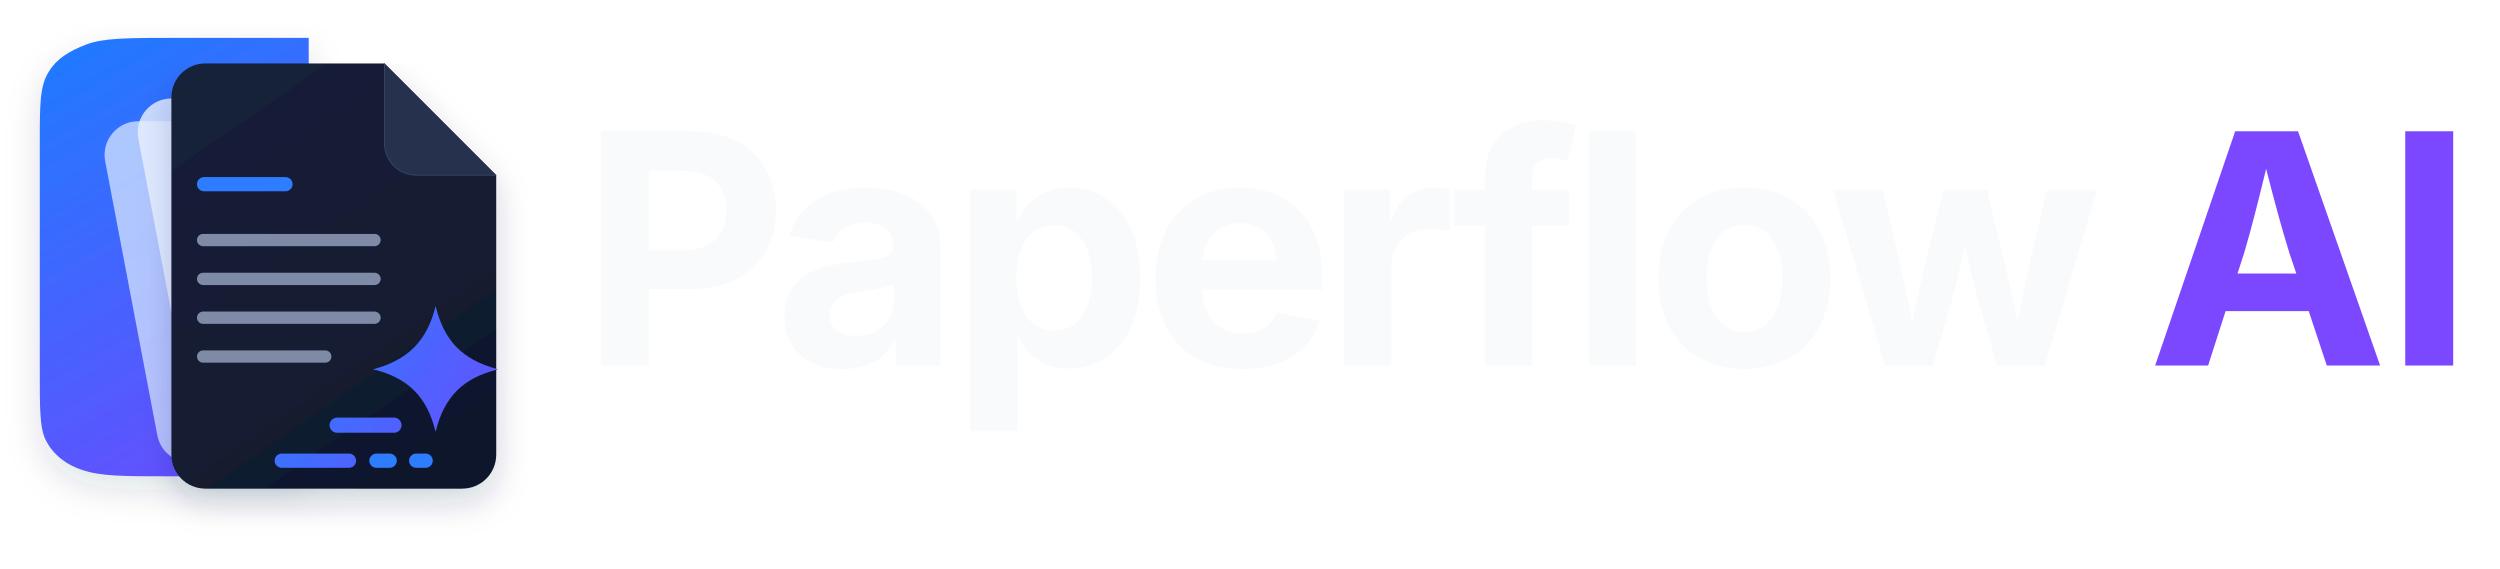
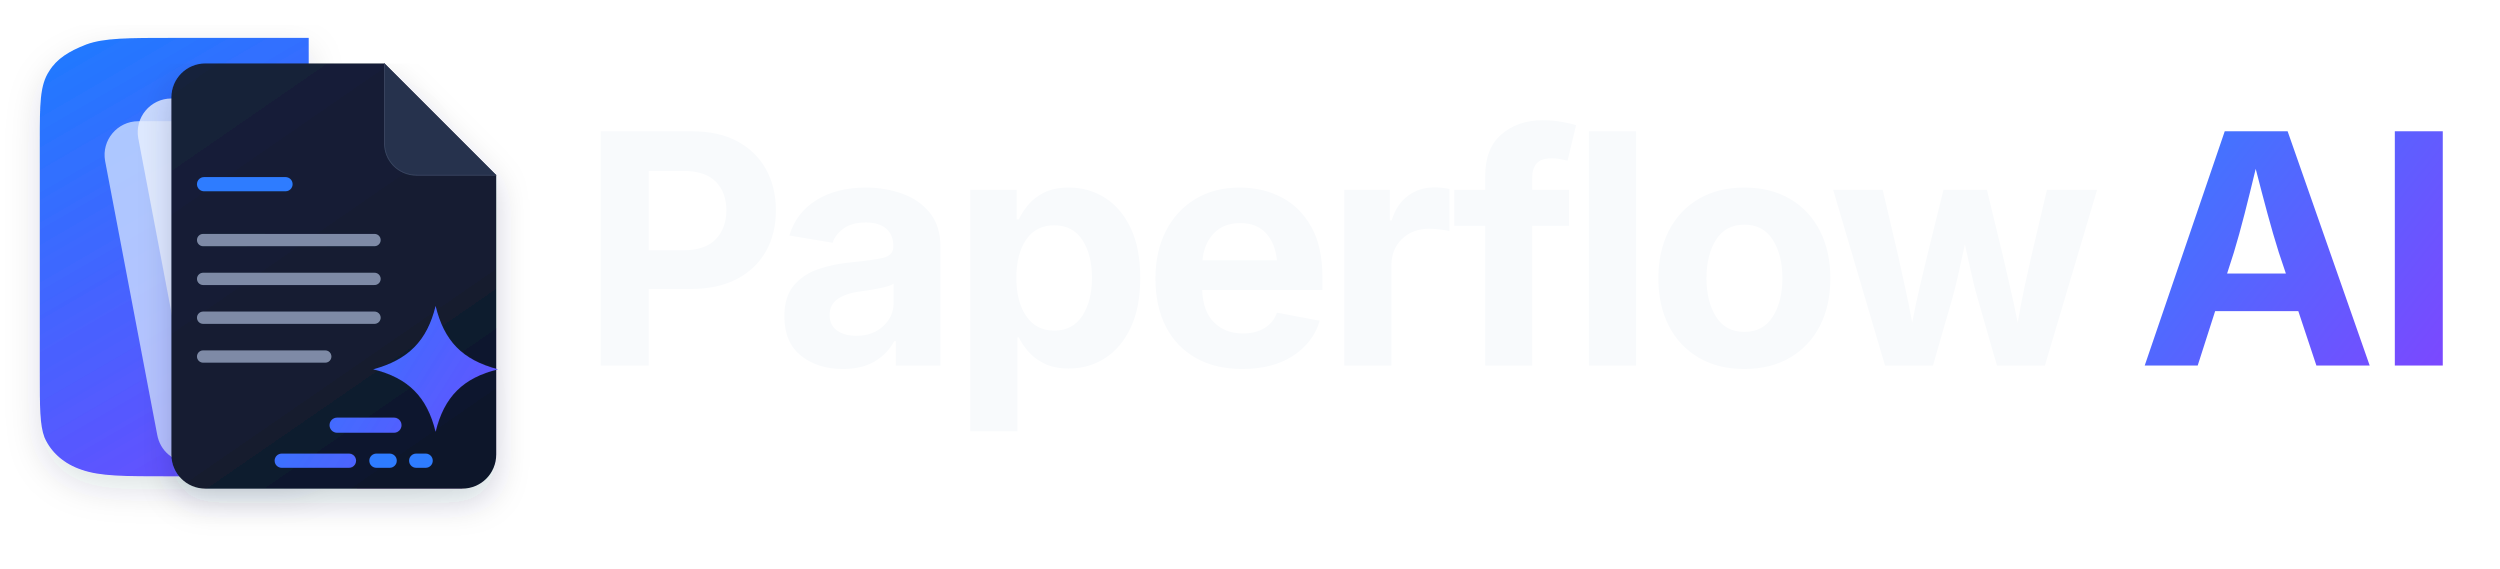
<svg xmlns="http://www.w3.org/2000/svg" width="2640" height="600" viewBox="118 178 2640 600" fill="none">
  <defs>
    <linearGradient id="folderGradient" x1="162" y1="218" x2="444" y2="704" gradientUnits="userSpaceOnUse">
      <stop offset="0" stop-color="#1E7BFF" />
      <stop offset="1" stop-color="#7049FF" />
    </linearGradient>
-     <linearGradient id="aiGradient" x1="1470" y1="390" x2="1608" y2="509" gradientUnits="userSpaceOnUse">
+     <linearGradient id="aiGradient" x1="2383" y1="317" x2="2698" y2="564" gradientUnits="userSpaceOnUse">
      <stop offset="0" stop-color="#397BFF" />
      <stop offset="1" stop-color="#7B48FF" />
    </linearGradient>
    <linearGradient id="bluePurple" x1="425" y1="522" x2="670" y2="676" gradientUnits="userSpaceOnUse">
      <stop offset="0" stop-color="#2E7BFF" />
      <stop offset="1" stop-color="#7049FF" />
    </linearGradient>
    <linearGradient id="paperFill" x1="296" y1="260" x2="610" y2="715" gradientUnits="userSpaceOnUse">
      <stop offset="0" stop-color="#17213A" />
      <stop offset="1" stop-color="#0F172A" />
    </linearGradient>
    <filter id="softShadow" x="120" y="190" width="570" height="570" filterUnits="userSpaceOnUse" color-interpolation-filters="sRGB">
      <feDropShadow dx="0" dy="14" stdDeviation="18" flood-color="#10284D" flood-opacity="0.13" />
    </filter>
    <filter id="paperShadow" x="250" y="230" width="460" height="520" filterUnits="userSpaceOnUse" color-interpolation-filters="sRGB">
      <feDropShadow dx="0" dy="15" stdDeviation="17" flood-color="#10284D" flood-opacity="0.18" />
    </filter>
  </defs>
  <g id="PaperflowAI-logo" filter="url(#softShadow)">
    <path d="M160 328C160 288 160 268 170 253C178 240 191 232 209 225C228 218 253 218 302 218H444V681H298C248 681 224 681 204 674C186 668 172 656 165 640C160 627 160 608 160 570V328Z" fill="url(#folderGradient)" />
    <path d="M229 348C225 326 242 306 264 306H496C513 306 527 318 530 335L585 624C589 646 572 666 550 666H318C301 666 287 654 284 637L229 348Z" fill="#CFE0FF" opacity="0.78" />
    <path d="M264 324C260 302 277 282 299 282H531C548 282 562 294 565 311L620 600C624 622 607 642 585 642H353C336 642 322 630 319 613L264 324Z" fill="#E9F0FF" opacity="0.82" />
  </g>
  <g id="PaperflowAI-document" filter="url(#paperShadow)">
    <path d="M299 281C299 261 315 245 335 245H524L642 363V658C642 678 626 694 606 694H335C315 694 299 678 299 658V281Z" fill="url(#paperFill)" />
    <path d="M524 245V329C524 348 539 363 558 363H642L524 245Z" fill="#25314D" />
    <path d="M524 245V329C524 348 539 363 558 363H642" stroke="#39445F" stroke-width="1" />
    <rect x="326" y="365" width="101" height="15" rx="7.5" fill="#2F7BFF" />
    <rect x="326" y="425" width="194" height="13" rx="6.5" fill="#7E8AA6" />
    <rect x="326" y="466" width="194" height="13" rx="6.5" fill="#7E8AA6" />
    <rect x="326" y="507" width="194" height="13" rx="6.5" fill="#7E8AA6" />
    <rect x="326" y="548" width="142" height="13" rx="6.5" fill="#7E8AA6" />
    <path d="M578 501C587 538 606 558 644 568C607 577 587 597 578 634C569 597 549 577 512 568C549 558 569 538 578 501Z" fill="url(#bluePurple)" />
    <rect x="466" y="619" width="76" height="16" rx="8" fill="url(#bluePurple)" />
    <rect x="408" y="657" width="86" height="15" rx="7.5" fill="url(#bluePurple)" />
    <rect x="508" y="657" width="29" height="15" rx="7.5" fill="#2F7BFF" />
    <rect x="550" y="657" width="25" height="15" rx="7.5" fill="#2F7BFF" />
  </g>
  <g id="PaperflowAI-wordmark">
-     <text x="730" y="564" font-family="Inter, Avenir Next, Segoe UI, Helvetica, Arial, sans-serif" font-size="340" font-weight="700" letter-spacing="-11" fill="#F8FAFC">Paperflow<tspan dx="48" letter-spacing="-4" fill="url(#aiGradient)">AI</tspan>
-     </text>
+     <path d="M752.412 564.0V316.637H848.867Q877.09 316.637 896.846 327.345Q916.602 338.053 926.978 356.896Q937.354 375.738 937.354 400.143Q937.354 424.713 926.812 443.39Q916.27 462.066 896.182 472.608Q876.094 483.15 847.705 483.15H803.047V564.0ZM803.047 442.311H839.57Q862.812 442.311 873.936 430.523Q885.059 418.736 885.059 400.143Q885.059 381.383 873.936 369.928Q862.812 358.473 839.404 358.473H803.047Z M1008.033 567.652Q981.471 567.652 963.873 553.624Q946.275 539.596 946.275 512.037Q946.275 491.285 956.236 479.498Q966.197 467.711 982.135 462.232Q998.072 456.754 1016.334 455.094Q1040.24 452.77 1050.782 450.196Q1061.324 447.623 1061.324 438.492V437.662Q1061.324 425.875 1053.771 419.4Q1046.217 412.926 1032.271 412.926Q1017.828 412.926 1009.029 419.151Q1000.23 425.377 997.242 434.342L951.588 426.705Q958.727 402.633 980.06 389.352Q1001.393 376.07 1032.438 376.07Q1052.359 376.07 1070.372 382.379Q1088.385 388.688 1099.757 402.55Q1111.129 416.412 1111.129 438.99V564.0H1063.98V538.268H1062.32Q1055.514 551.217 1042.066 559.435Q1028.619 567.652 1008.033 567.652ZM1022.145 532.623Q1039.576 532.623 1050.616 522.496Q1061.656 512.369 1061.656 497.594V477.506Q1058.668 479.664 1051.944 481.241Q1045.221 482.818 1037.75 484.063Q1030.279 485.309 1024.801 485.973Q1011.021 487.965 1002.555 493.775Q994.088 499.586 994.088 510.709Q994.088 521.5 1001.974 527.062Q1009.859 532.623 1022.145 532.623Z M1142.629 633.395V378.395H1191.604V409.605H1193.928Q1197.248 402.301 1203.64 394.498Q1210.031 386.695 1220.573 381.383Q1231.115 376.07 1246.887 376.07Q1267.473 376.07 1284.572 386.695Q1301.672 397.32 1311.882 418.57Q1322.092 439.82 1322.092 471.529Q1322.092 502.408 1312.131 523.741Q1302.17 545.074 1285.07 556.114Q1267.971 567.154 1246.555 567.154Q1231.447 567.154 1220.988 562.008Q1210.529 556.861 1203.972 549.308Q1197.414 541.754 1193.928 534.283H1192.434V633.395ZM1231.281 527.145Q1250.705 527.145 1260.915 511.539Q1271.125 495.934 1271.125 471.363Q1271.125 446.959 1260.998 431.437Q1250.871 415.914 1231.281 415.914Q1212.023 415.914 1201.647 431.021Q1191.271 446.129 1191.271 471.363Q1191.271 496.598 1201.73 511.871Q1212.189 527.145 1231.281 527.145Z M1429.793 567.652Q1401.404 567.652 1380.818 556.031Q1360.232 544.41 1349.192 522.994Q1338.152 501.578 1338.152 472.193Q1338.152 443.473 1349.192 421.891Q1360.232 400.309 1380.237 388.189Q1400.242 376.07 1427.303 376.07Q1451.541 376.07 1471.297 386.363Q1491.053 396.656 1502.757 417.574Q1514.461 438.492 1514.461 470.201V484.146H1387.459Q1388.289 506.891 1400.076 518.512Q1411.863 530.133 1430.623 530.133Q1443.738 530.133 1453.118 524.571Q1462.498 519.01 1466.482 508.219L1511.639 516.686Q1504.832 539.762 1483.499 553.707Q1462.166 567.652 1429.793 567.652ZM1387.791 452.936H1466.482Q1464.656 434.84 1454.861 424.215Q1445.066 413.59 1427.801 413.59Q1409.871 413.59 1399.578 424.63Q1389.285 435.67 1387.791 452.936Z M1537.494 564.0V378.395H1585.639V410.768H1587.631Q1592.777 393.668 1604.813 384.786Q1616.85 375.904 1632.455 375.904Q1640.922 375.904 1648.559 377.564V422.057Q1645.238 421.061 1638.847 420.313Q1632.455 419.566 1626.977 419.566Q1609.711 419.566 1598.505 430.357Q1587.299 441.148 1587.299 458.414V564.0Z M1774.854 378.395V416.412H1736.006V564.0H1686.367V416.412H1653.662V378.395H1686.367V364.117Q1686.367 334.566 1703.633 319.791Q1720.898 305.016 1746.631 305.016Q1758.418 305.016 1768.047 306.842Q1777.676 308.668 1782.324 310.162L1773.359 347.682Q1770.371 346.852 1765.972 346.021Q1761.572 345.191 1756.758 345.191Q1745.303 345.191 1740.654 350.587Q1736.006 355.982 1736.006 365.777V378.395Z M1845.699 316.637V564.0H1795.895V316.637Z M1960.041 567.652Q1932.15 567.652 1911.73 555.616Q1891.311 543.58 1880.271 522.081Q1869.23 500.582 1869.23 472.027Q1869.23 443.307 1880.271 421.725Q1891.311 400.143 1911.73 388.106Q1932.15 376.07 1960.041 376.07Q1987.932 376.07 2008.352 388.106Q2028.771 400.143 2039.812 421.725Q2050.852 443.307 2050.852 472.027Q2050.852 500.582 2039.812 522.081Q2028.771 543.58 2008.352 555.616Q1987.932 567.652 1960.041 567.652ZM1960.041 528.473Q1979.963 528.473 1990.09 512.369Q2000.217 496.266 2000.217 471.861Q2000.217 447.291 1990.09 431.271Q1979.963 415.25 1960.041 415.25Q1940.119 415.25 1930.075 431.271Q1920.031 447.291 1920.031 471.861Q1920.031 496.266 1930.075 512.369Q1940.119 528.473 1960.041 528.473Z M2108.582 564.0 2053.797 378.395H2106.092L2122.195 446.959Q2125.516 462.398 2129.5 480.162Q2133.484 497.926 2137.303 518.678Q2141.121 498.424 2145.354 480.577Q2149.588 462.73 2153.406 446.959L2170.34 378.395H2216.16L2232.762 446.959Q2236.248 462.73 2240.481 480.494Q2244.715 498.258 2248.699 518.844Q2252.186 498.258 2256.004 480.494Q2259.822 462.73 2263.475 446.959L2279.578 378.395H2332.537L2277.42 564.0H2226.785L2206.199 492.447Q2202.713 480.494 2199.476 465.553Q2196.238 450.611 2192.918 436.002Q2189.764 450.611 2186.443 465.636Q2183.123 480.66 2179.803 492.447L2159.217 564.0Z" fill="#F8FAFC" />
+     <path d="M2382.818 564.0 2467.32 316.637H2533.727L2620.387 564.0H2564.107L2545.016 506.559H2457.193L2438.766 564.0ZM2469.811 466.881H2531.9L2524.43 444.635Q2518.453 425.709 2512.477 403.629Q2506.5 381.549 2500.025 356.314Q2493.883 381.881 2488.238 403.961Q2482.594 426.041 2476.949 444.635Z M2697.568 316.637V564.0H2646.934V316.637Z" fill="url(#aiGradient)" />
  </g>
</svg>
